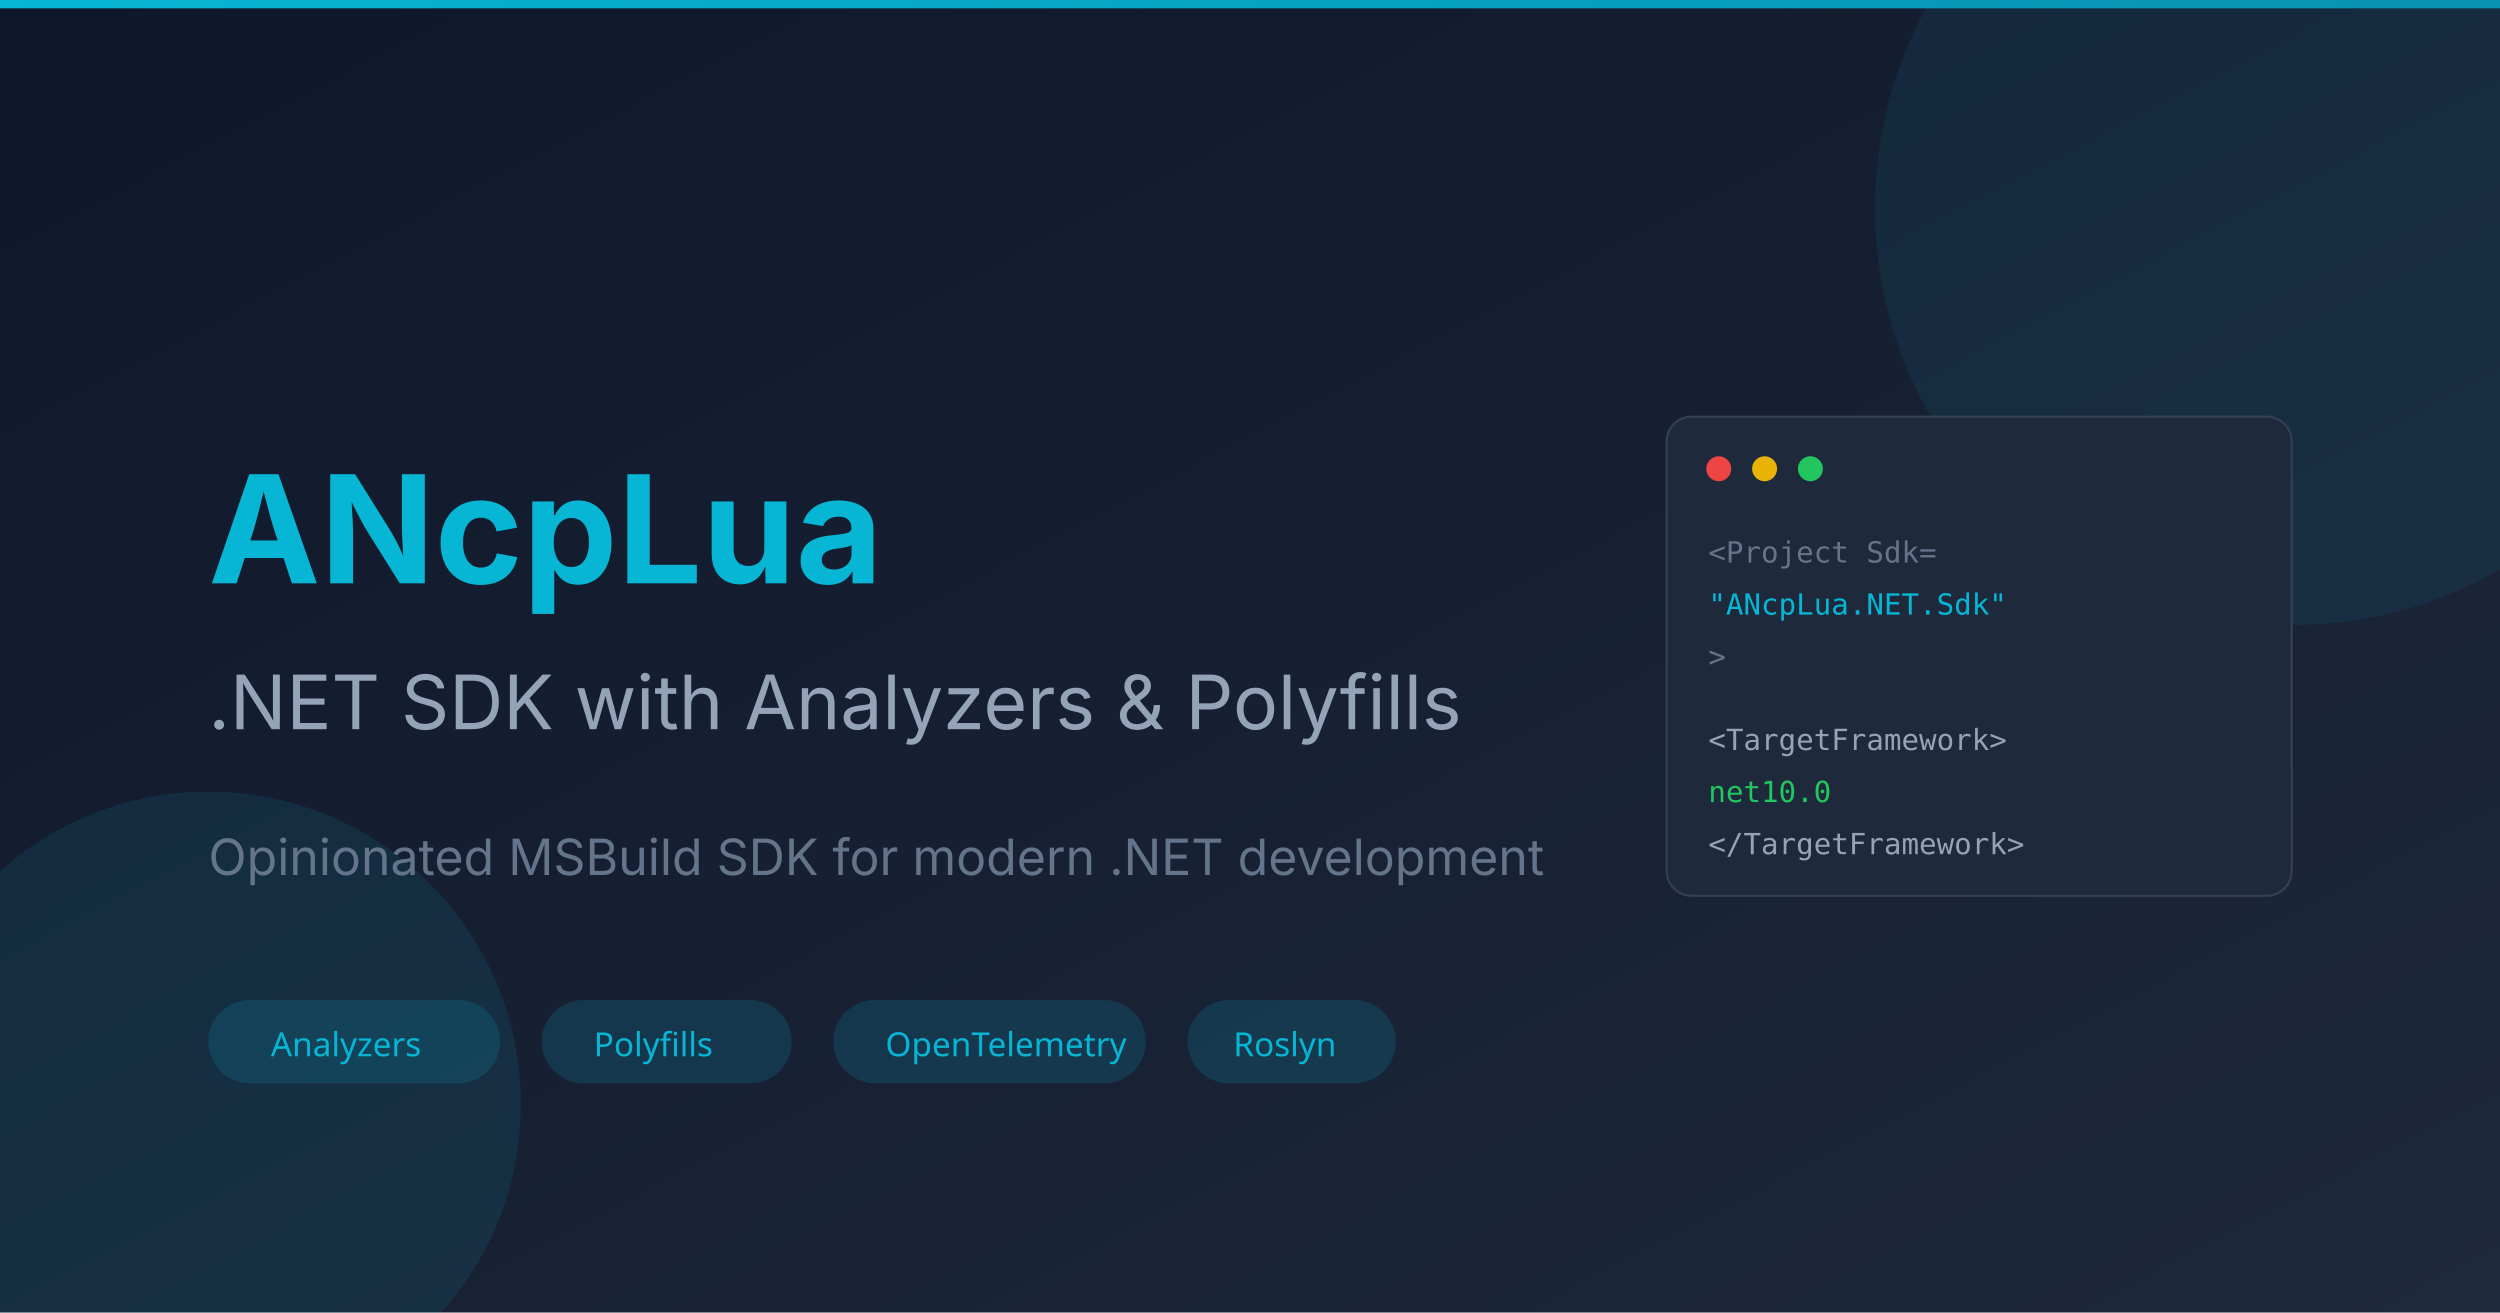
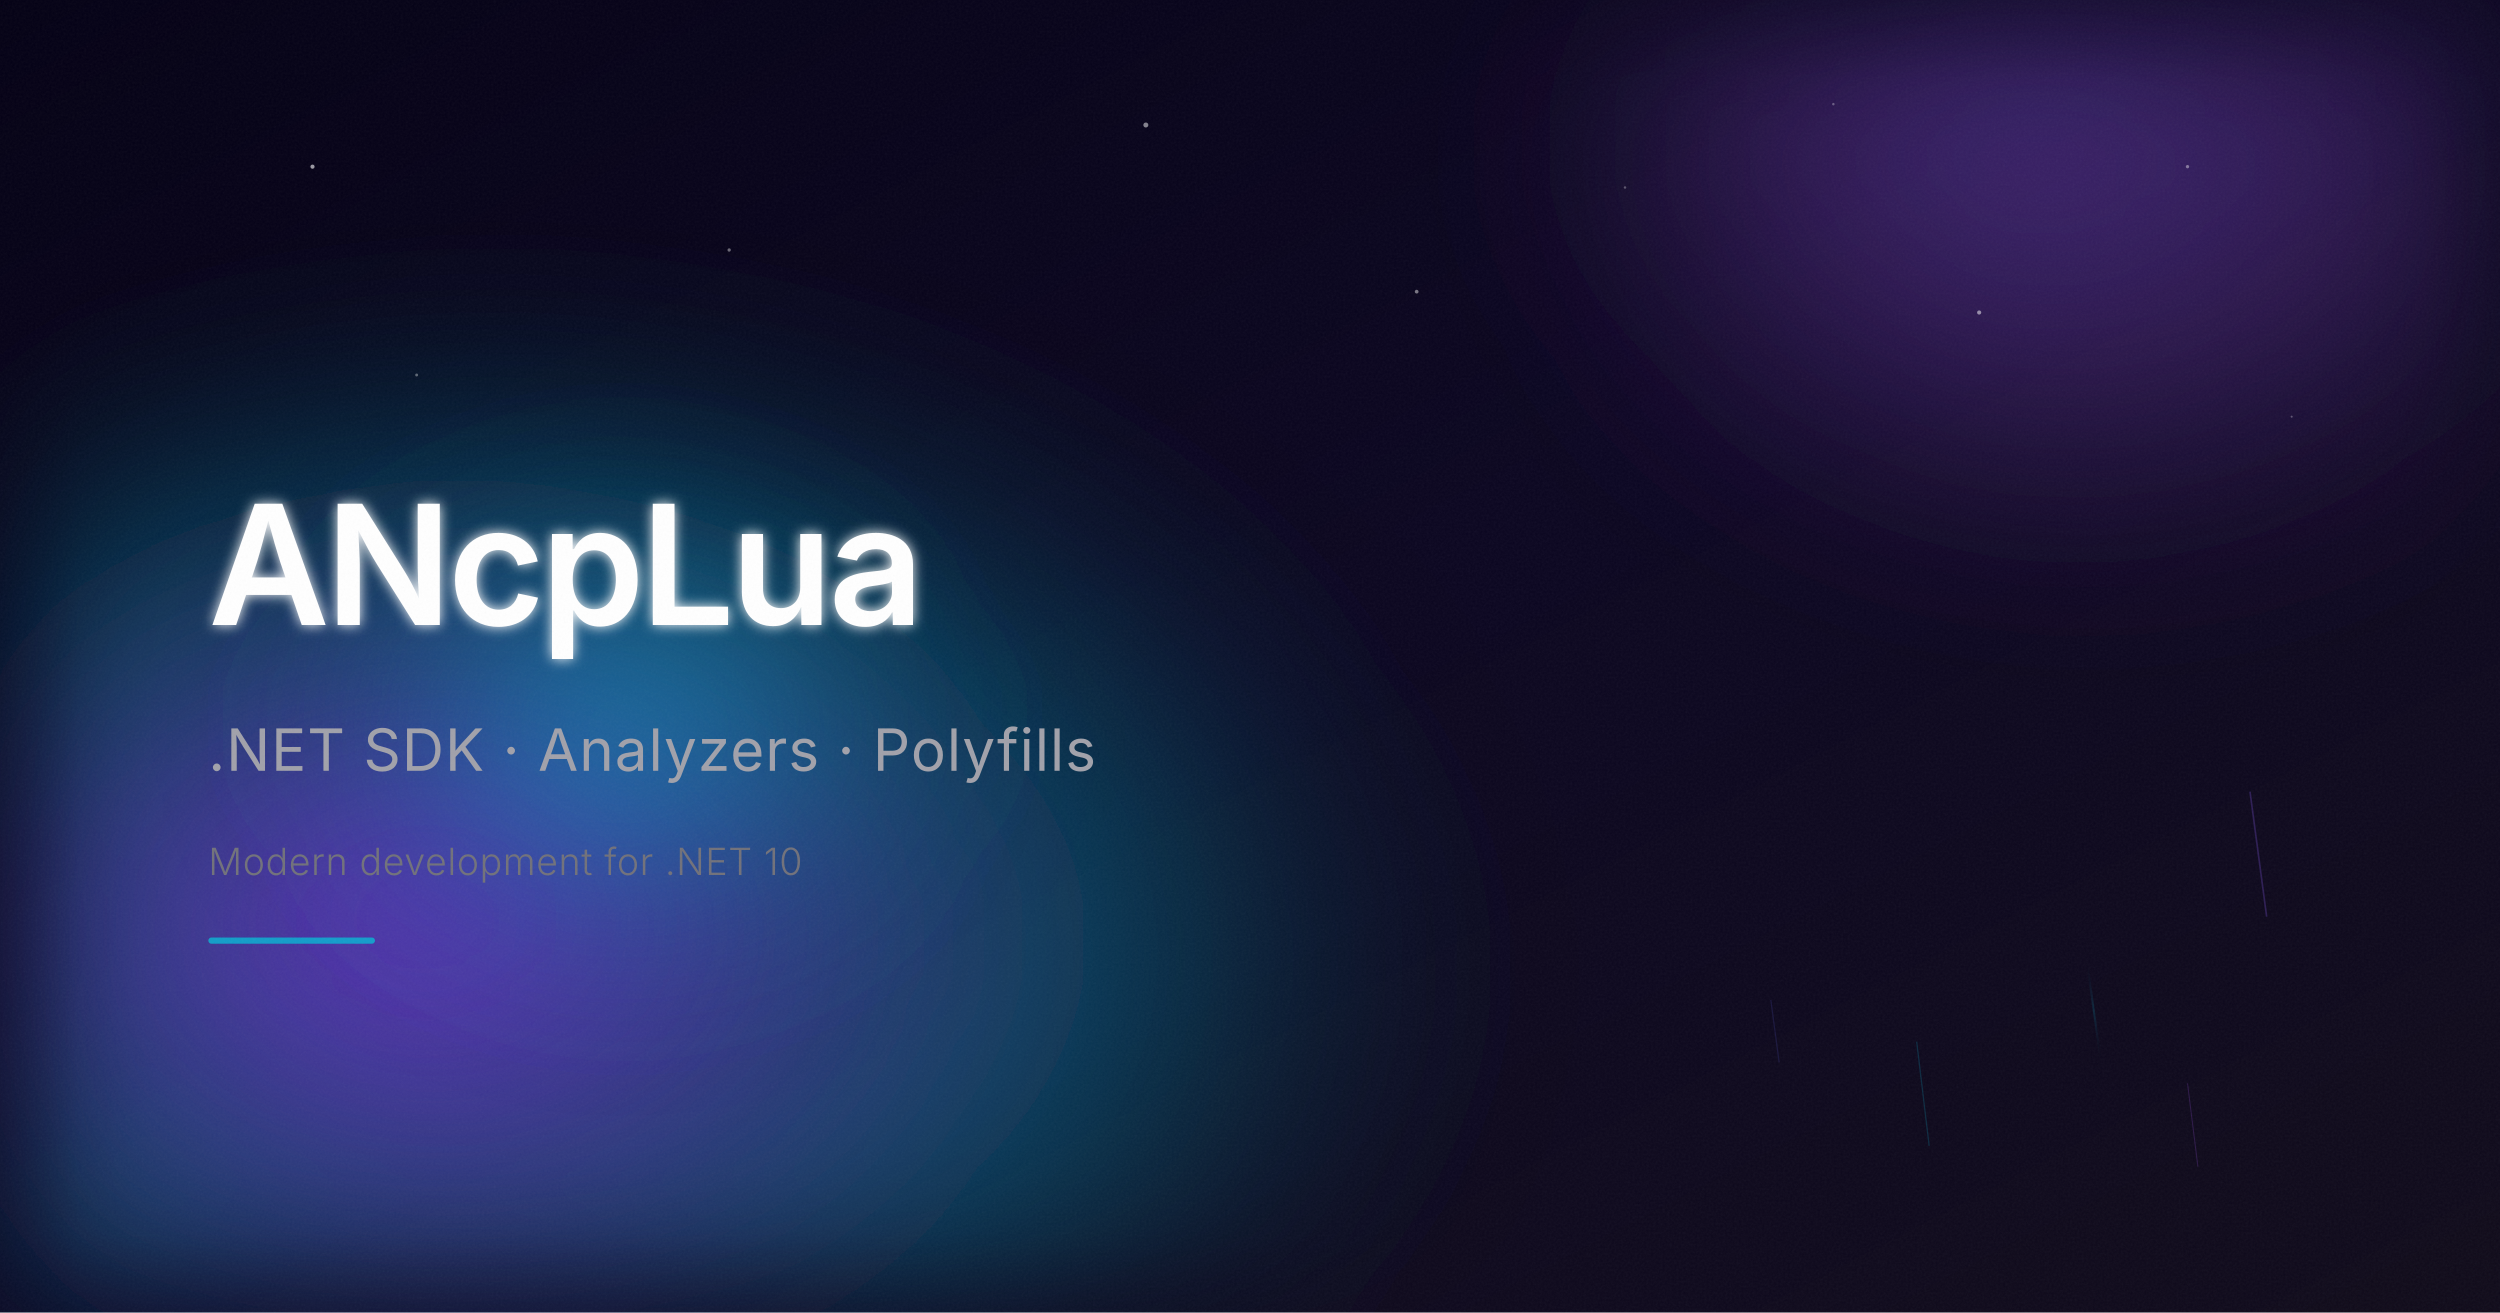
<svg xmlns="http://www.w3.org/2000/svg" width="1200" height="630" viewBox="0 0 1200 630" fill="none">
  <defs>
-     <linearGradient id="bg" x1="0%" y1="0%" x2="100%" y2="100%">
-       <stop offset="0%" style="stop-color:#0f172a" />
-       <stop offset="100%" style="stop-color:#1e293b" />
+     <linearGradient id="spaceBg" x1="0%" y1="0%" x2="100%" y2="100%">
+       <stop offset="0%" stop-color="#030014" />
+       <stop offset="50%" stop-color="#0a0520" />
+       <stop offset="100%" stop-color="#0f0a1a" />
    </linearGradient>
-     <linearGradient id="accent" x1="0%" y1="0%" x2="100%" y2="0%">
-       <stop offset="0%" style="stop-color:#06B6D4" />
-       <stop offset="100%" style="stop-color:#0891B2" />
-     </linearGradient>
+     <radialGradient id="auroraMain" cx="35%" cy="60%" r="50%" fx="30%" fy="55%">
+       <stop offset="0%" stop-color="#7c3aed" stop-opacity="0.8" />
+       <stop offset="30%" stop-color="#6366f1" stop-opacity="0.5" />
+       <stop offset="60%" stop-color="#06b6d4" stop-opacity="0.3" />
+       <stop offset="100%" stop-color="transparent" />
+     </radialGradient>
+     <radialGradient id="auroraSecondary" cx="70%" cy="30%" r="40%" fx="65%" fy="25%">
+       <stop offset="0%" stop-color="#8b5cf6" stop-opacity="0.4" />
+       <stop offset="50%" stop-color="#a855f7" stop-opacity="0.2" />
+       <stop offset="100%" stop-color="transparent" />
+     </radialGradient>
+     <radialGradient id="cyanGlow" cx="50%" cy="50%" r="50%">
+       <stop offset="0%" stop-color="#06b6d4" stop-opacity="0.6" />
+       <stop offset="40%" stop-color="#0891b2" stop-opacity="0.3" />
+       <stop offset="100%" stop-color="transparent" />
+     </radialGradient>
+     <filter id="glow" x="-50%" y="-50%" width="200%" height="200%">
+       <feGaussianBlur stdDeviation="3" result="blur" />
+       <feMerge>
+         <feMergeNode in="blur" />
+         <feMergeNode in="SourceGraphic" />
+       </feMerge>
+     </filter>
+     <filter id="softBlur" x="-50%" y="-50%" width="200%" height="200%">
+       <feGaussianBlur stdDeviation="40" />
+     </filter>
+     <filter id="grain">
+       <feTurbulence type="fractalNoise" baseFrequency="0.9" numOctaves="4" result="noise" />
+       <feColorMatrix type="saturate" values="0" />
+       <feComponentTransfer>
+         <feFuncA type="linear" slope="0.1" />
+       </feComponentTransfer>
+       <feBlend mode="overlay" in="SourceGraphic" />
+     </filter>
  </defs>
-   <rect width="1200" height="630" fill="url(#bg)" />
-   <circle cx="1100" cy="100" r="200" fill="#0891B2" opacity="0.1" />
-   <circle cx="100" cy="530" r="150" fill="#06B6D4" opacity="0.1" />
-   <rect x="0" y="0" width="1200" height="4" fill="url(#accent)" />
-   <text x="100" y="280" font-family="system-ui, -apple-system, BlinkMacSystemFont, sans-serif" font-size="72" font-weight="700" fill="#06B6D4">ANcpLua</text>
-   <text x="100" y="350" font-family="system-ui, -apple-system, BlinkMacSystemFont, sans-serif" font-size="36" font-weight="400" fill="#94a3b8">.NET SDK with Analyzers &amp; Polyfills</text>
-   <text x="100" y="420" font-family="system-ui, -apple-system, BlinkMacSystemFont, sans-serif" font-size="24" fill="#64748b">Opinionated MSBuild SDK for modern .NET development</text>
-   <rect x="100" y="480" width="140" height="40" rx="20" fill="#0891B2" opacity="0.2" />
-   <text x="130" y="507" font-family="system-ui, sans-serif" font-size="16" font-weight="500" fill="#06B6D4">Analyzers</text>
-   <rect x="260" y="480" width="120" height="40" rx="20" fill="#0891B2" opacity="0.2" />
-   <text x="285" y="507" font-family="system-ui, sans-serif" font-size="16" font-weight="500" fill="#06B6D4">Polyfills</text>
-   <rect x="400" y="480" width="150" height="40" rx="20" fill="#0891B2" opacity="0.2" />
-   <text x="425" y="507" font-family="system-ui, sans-serif" font-size="16" font-weight="500" fill="#06B6D4">OpenTelemetry</text>
-   <rect x="570" y="480" width="100" height="40" rx="20" fill="#0891B2" opacity="0.2" />
-   <text x="592" y="507" font-family="system-ui, sans-serif" font-size="16" font-weight="500" fill="#06B6D4">Roslyn</text>
-   <rect x="800" y="200" width="300" height="230" rx="12" fill="#1e293b" stroke="#334155" stroke-width="1" />
-   <circle cx="825" cy="225" r="6" fill="#ef4444" />
-   <circle cx="847" cy="225" r="6" fill="#eab308" />
-   <circle cx="869" cy="225" r="6" fill="#22c55e" />
-   <text x="820" y="270" font-family="monospace" font-size="14" fill="#64748b">&lt;Project Sdk=</text>
-   <text x="820" y="295" font-family="monospace" font-size="14" fill="#06B6D4">  "ANcpLua.NET.Sdk"</text>
-   <text x="820" y="320" font-family="monospace" font-size="14" fill="#64748b">&gt;</text>
-   <text x="820" y="360" font-family="monospace" font-size="14" fill="#94a3b8">  &lt;TargetFramework&gt;</text>
-   <text x="820" y="385" font-family="monospace" font-size="14" fill="#22c55e">    net10.0</text>
-   <text x="820" y="410" font-family="monospace" font-size="14" fill="#94a3b8">  &lt;/TargetFramework&gt;</text>
+   <rect width="1200" height="630" fill="url(#spaceBg)" />
+   <ellipse cx="400" cy="400" rx="500" ry="350" fill="url(#auroraMain)" filter="url(#softBlur)" />
+   <ellipse cx="850" cy="200" rx="400" ry="300" fill="url(#auroraSecondary)" filter="url(#softBlur)" />
+   <ellipse cx="300" cy="350" rx="200" ry="150" fill="url(#cyanGlow)" filter="url(#softBlur)" />
+   <circle cx="150" cy="80" r="1" fill="#fff" opacity="0.6" />
+   <circle cx="350" cy="120" r="0.8" fill="#fff" opacity="0.4" />
+   <circle cx="550" cy="60" r="1.2" fill="#fff" opacity="0.5" />
+   <circle cx="780" cy="90" r="0.6" fill="#fff" opacity="0.3" />
+   <circle cx="950" cy="150" r="1" fill="#fff" opacity="0.5" />
+   <circle cx="1050" cy="80" r="0.8" fill="#fff" opacity="0.4" />
+   <circle cx="1100" cy="200" r="0.5" fill="#fff" opacity="0.3" />
+   <circle cx="200" cy="180" r="0.7" fill="#fff" opacity="0.35" />
+   <circle cx="680" cy="140" r="0.9" fill="#fff" opacity="0.45" />
+   <circle cx="880" cy="50" r="0.6" fill="#fff" opacity="0.3" />
+   <line x1="1000" y1="450" x2="1010" y2="520" stroke="url(#cyanGlow)" stroke-width="1" opacity="0.3" />
+   <line x1="1080" y1="380" x2="1088" y2="440" stroke="#8b5cf6" stroke-width="0.8" opacity="0.25" />
+   <line x1="920" y1="500" x2="926" y2="550" stroke="#06b6d4" stroke-width="0.6" opacity="0.2" />
+   <line x1="1050" y1="520" x2="1055" y2="560" stroke="#a855f7" stroke-width="0.5" opacity="0.2" />
+   <line x1="850" y1="480" x2="854" y2="510" stroke="#6366f1" stroke-width="0.6" opacity="0.15" />
+   <text x="100" y="300" font-family="SF Pro Display, -apple-system, BlinkMacSystemFont, system-ui, sans-serif" font-size="80" font-weight="600" fill="#ffffff" letter-spacing="-2" filter="url(#glow)">ANcpLua</text>
+   <text x="100" y="370" font-family="SF Pro Text, -apple-system, BlinkMacSystemFont, system-ui, sans-serif" font-size="28" font-weight="400" fill="#a1a1aa" letter-spacing="0.5">.NET SDK · Analyzers · Polyfills</text>
+   <text x="100" y="420" font-family="SF Pro Text, -apple-system, BlinkMacSystemFont, system-ui, sans-serif" font-size="18" font-weight="300" fill="#71717a" letter-spacing="0.3">Modern development for .NET 10</text>
+   <rect x="100" y="450" width="80" height="3" rx="1.5" fill="#06b6d4" opacity="0.8" />
+   <rect width="1200" height="630" fill="transparent" filter="url(#grain)" opacity="0.5" />
</svg>
